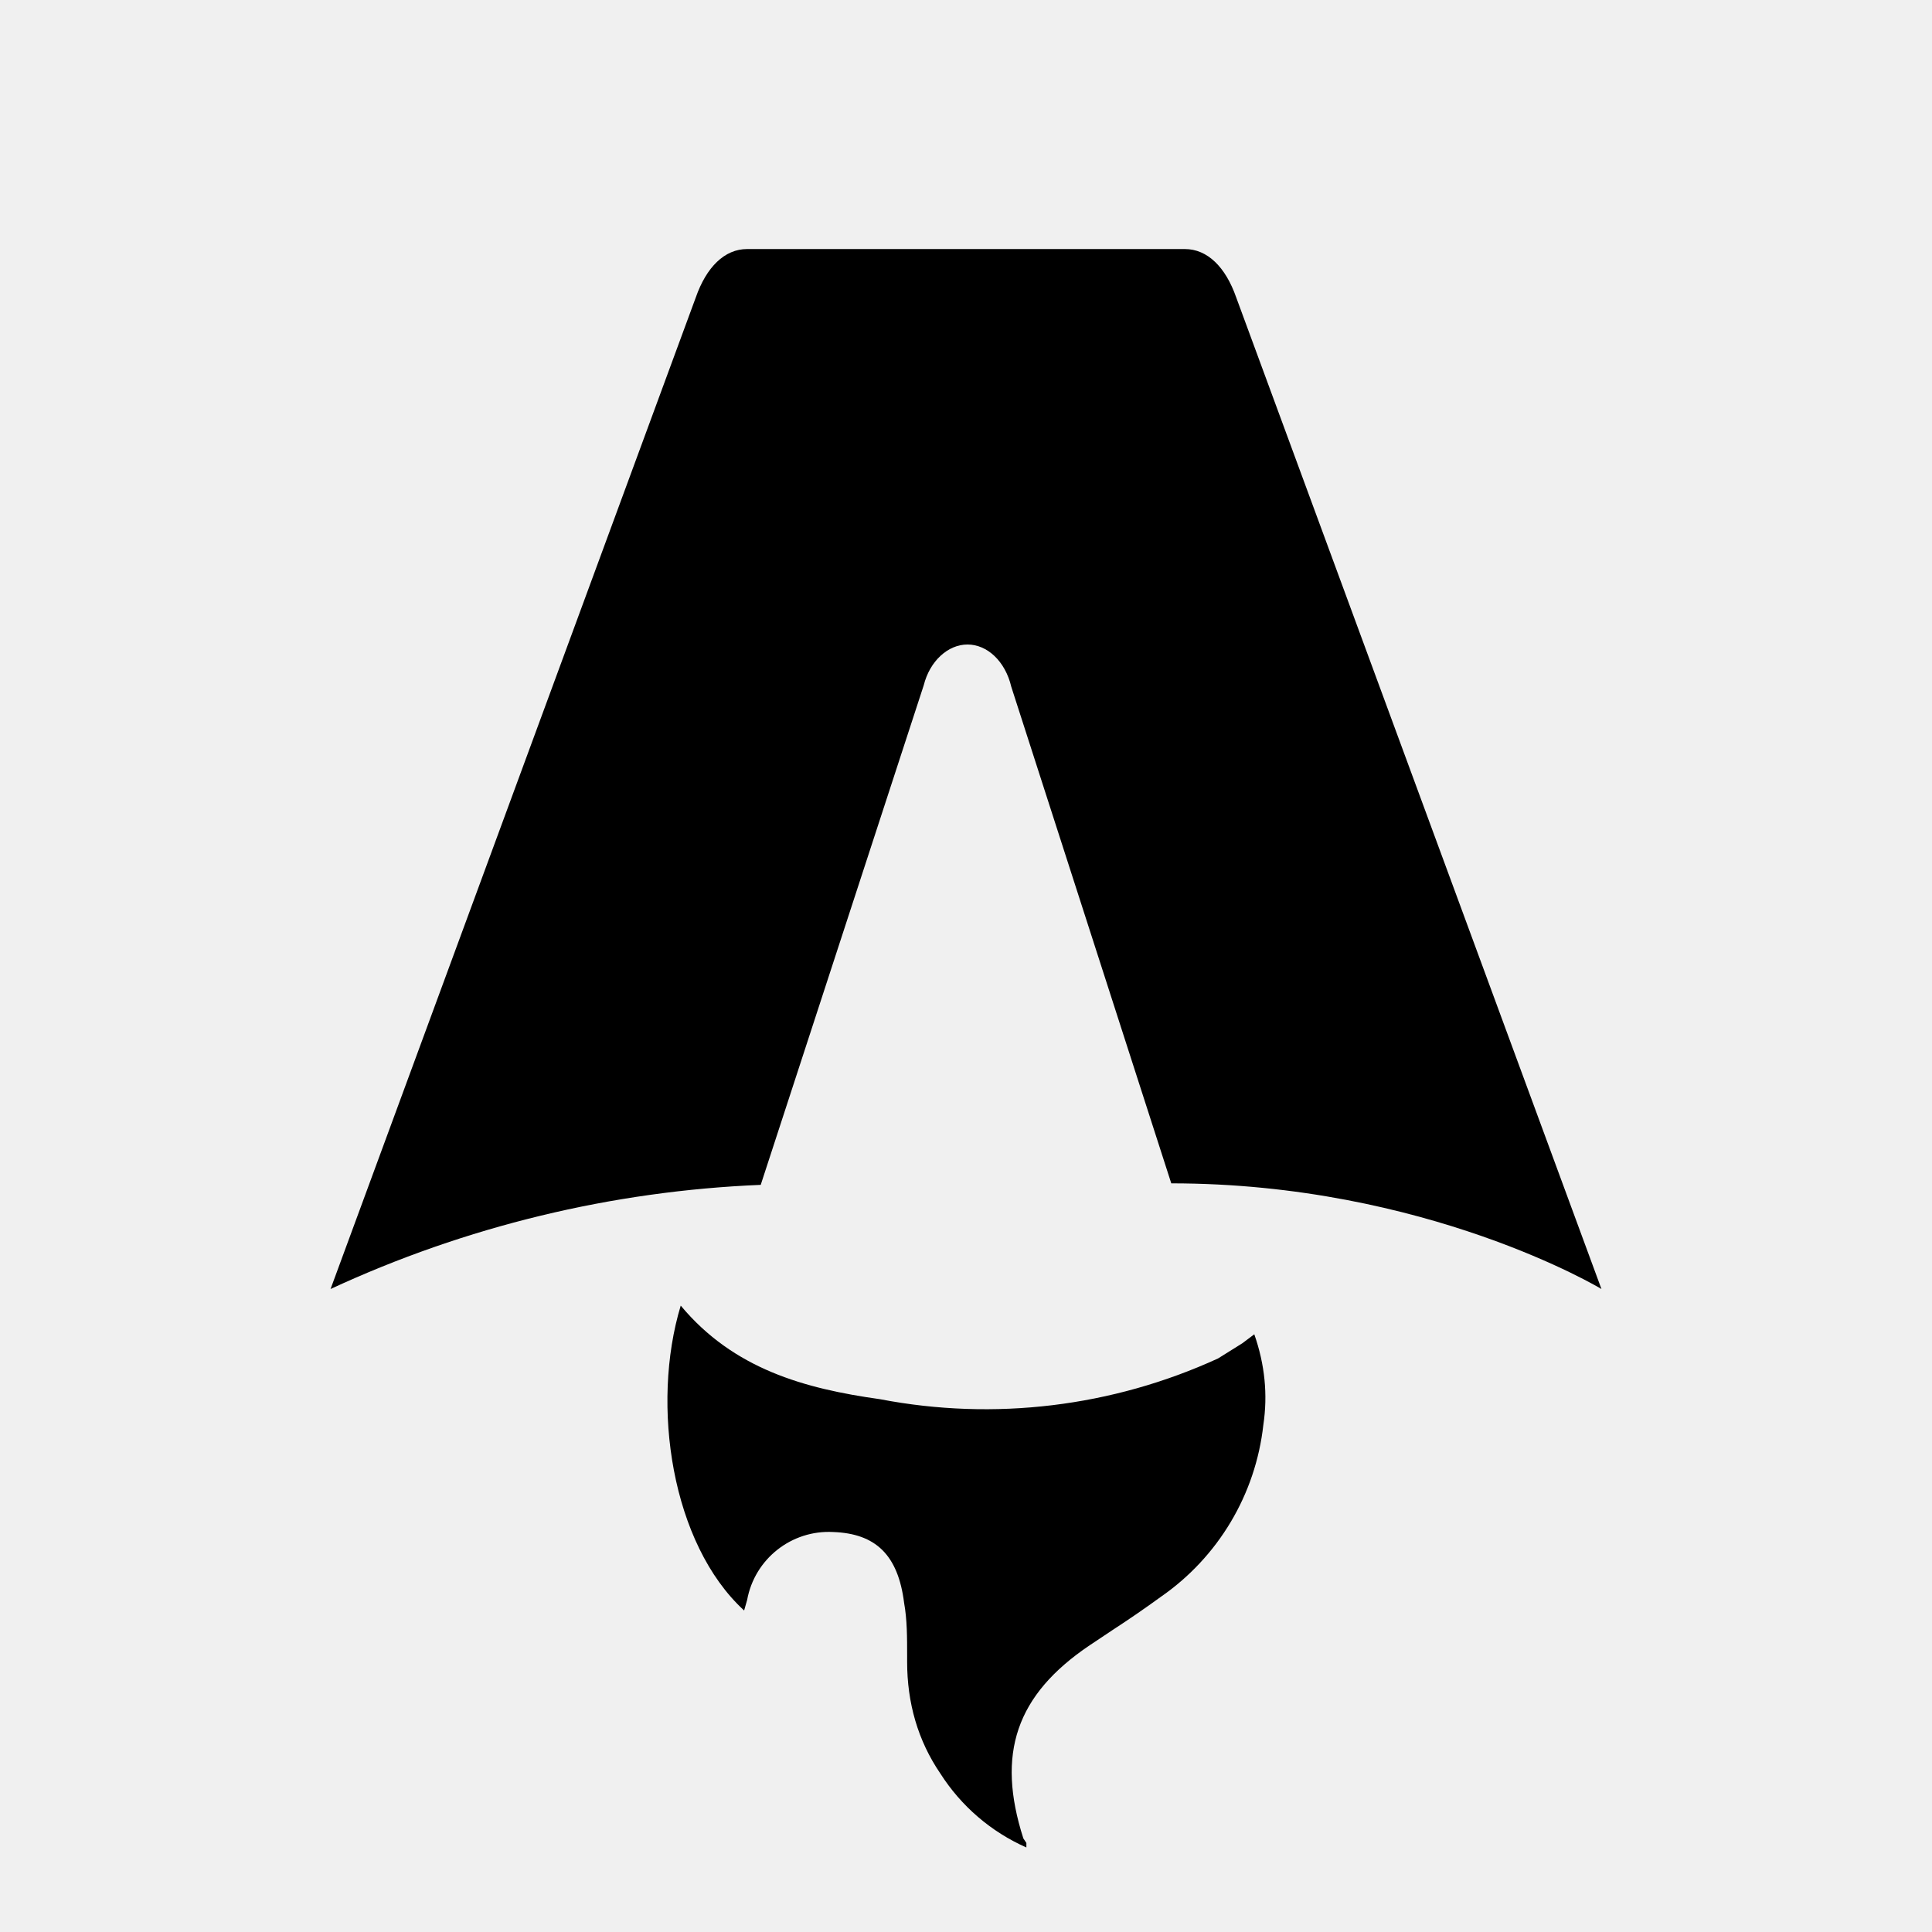
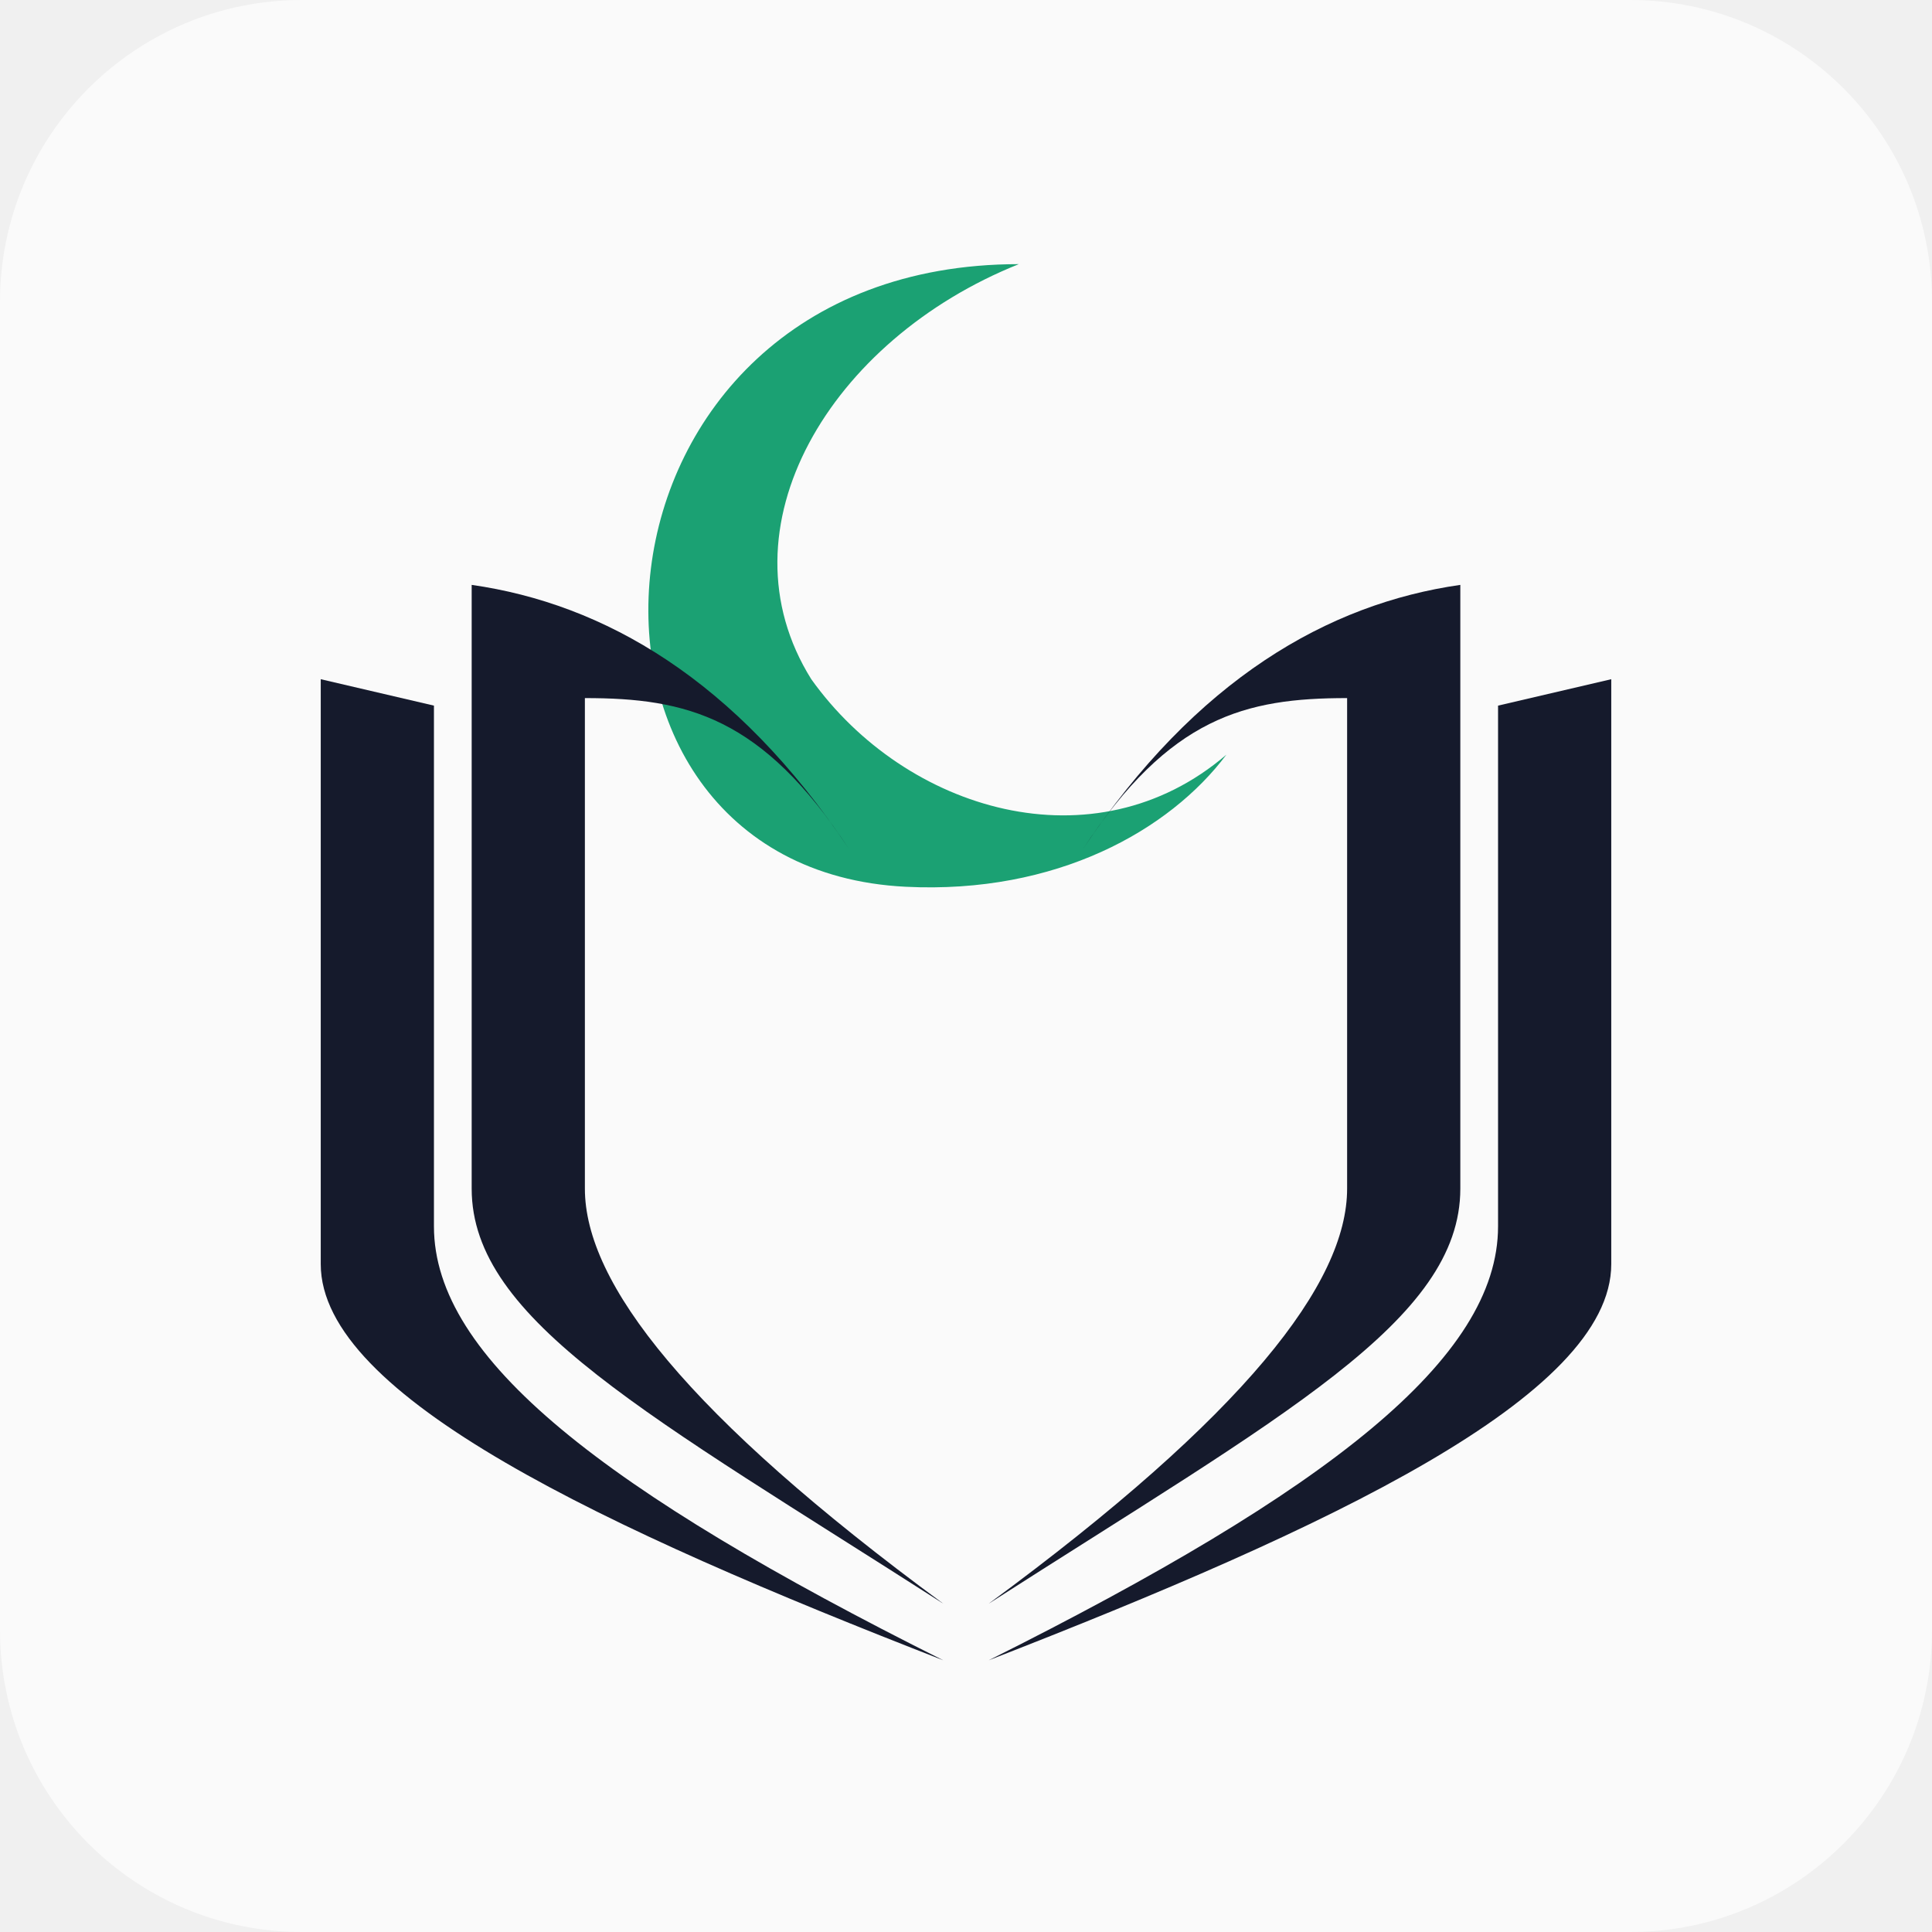
- <svg xmlns="http://www.w3.org/2000/svg" fill="none" viewBox="0 0 128 128">
-   <path d="M50.4 78.5a75.1 75.1 0 0 0-28.5 6.9l24.2-65.7c.7-2 1.9-3.2 3.4-3.2h29c1.5 0 2.7 1.2 3.4 3.2l24.2 65.7s-11.6-7-28.5-7L67 45.5c-.4-1.7-1.6-2.8-2.9-2.8-1.3 0-2.5 1.1-2.9 2.7L50.4 78.5Zm-1.1 28.2Zm-4.2-20.2c-2 6.6-.6 15.8 4.2 20.2a17.5 17.5 0 0 1 .2-.7 5.5 5.5 0 0 1 5.7-4.5c2.8.1 4.3 1.5 4.7 4.7.2 1.1.2 2.3.2 3.5v.4c0 2.7.7 5.2 2.2 7.4a13 13 0 0 0 5.7 4.9v-.3l-.2-.3c-1.8-5.6-.5-9.5 4.4-12.8l1.5-1a73 73 0 0 0 3.2-2.2 16 16 0 0 0 6.8-11.4c.3-2 .1-4-.6-6l-.8.6-1.6 1a37 37 0 0 1-22.4 2.7c-5-.7-9.7-2-13.2-6.2Z" />
-   <style>
-         path { fill: #000; }
-         @media (prefers-color-scheme: dark) {
-             path { fill: #FFF; }
-         }
-     </style>
+ <svg xmlns="http://www.w3.org/2000/svg" viewBox="0 0 512 512" width="100%" height="100%" role="img" aria-label="Book and Moon Logo">
+   <rect width="100%" height="100%" rx="80" fill="#FAFAFA" />
+   <g transform="translate(0, 5)">
+     <path d="M 270,65 C 150,65 140,225 240,230 C 280,232 310,215 325,195 C 290,225 240,210 215,175 C 190,135 220,85 270,65 Z" fill="#1BA173" />
+     <path d="M 85,175 L 115,182 L 115,320 C 115,355 160,390 250,435 C 160,400 85,365 85,330 Z" fill="#151A2C" />
+     <path d="M 427,175 L 397,182 L 397,320 C 397,355 352,390 262,435 C 352,400 427,365 427,330 Z" fill="#151A2C" />
+     <path d="M 125,150 C 160,155 195,175 225,220 C 202,185 182,180 155,180 L 155,310 C 155,335 182,370 250,420 C 172,370 125,345 125,310 Z" fill="#151A2C" />
+     <path d="M 387,150 C 352,155 317,175 287,220 C 310,185 330,180 357,180 L 357,310 C 357,335 330,370 262,420 C 340,370 387,345 387,310 Z" fill="#151A2C" />
+   </g>
</svg>
